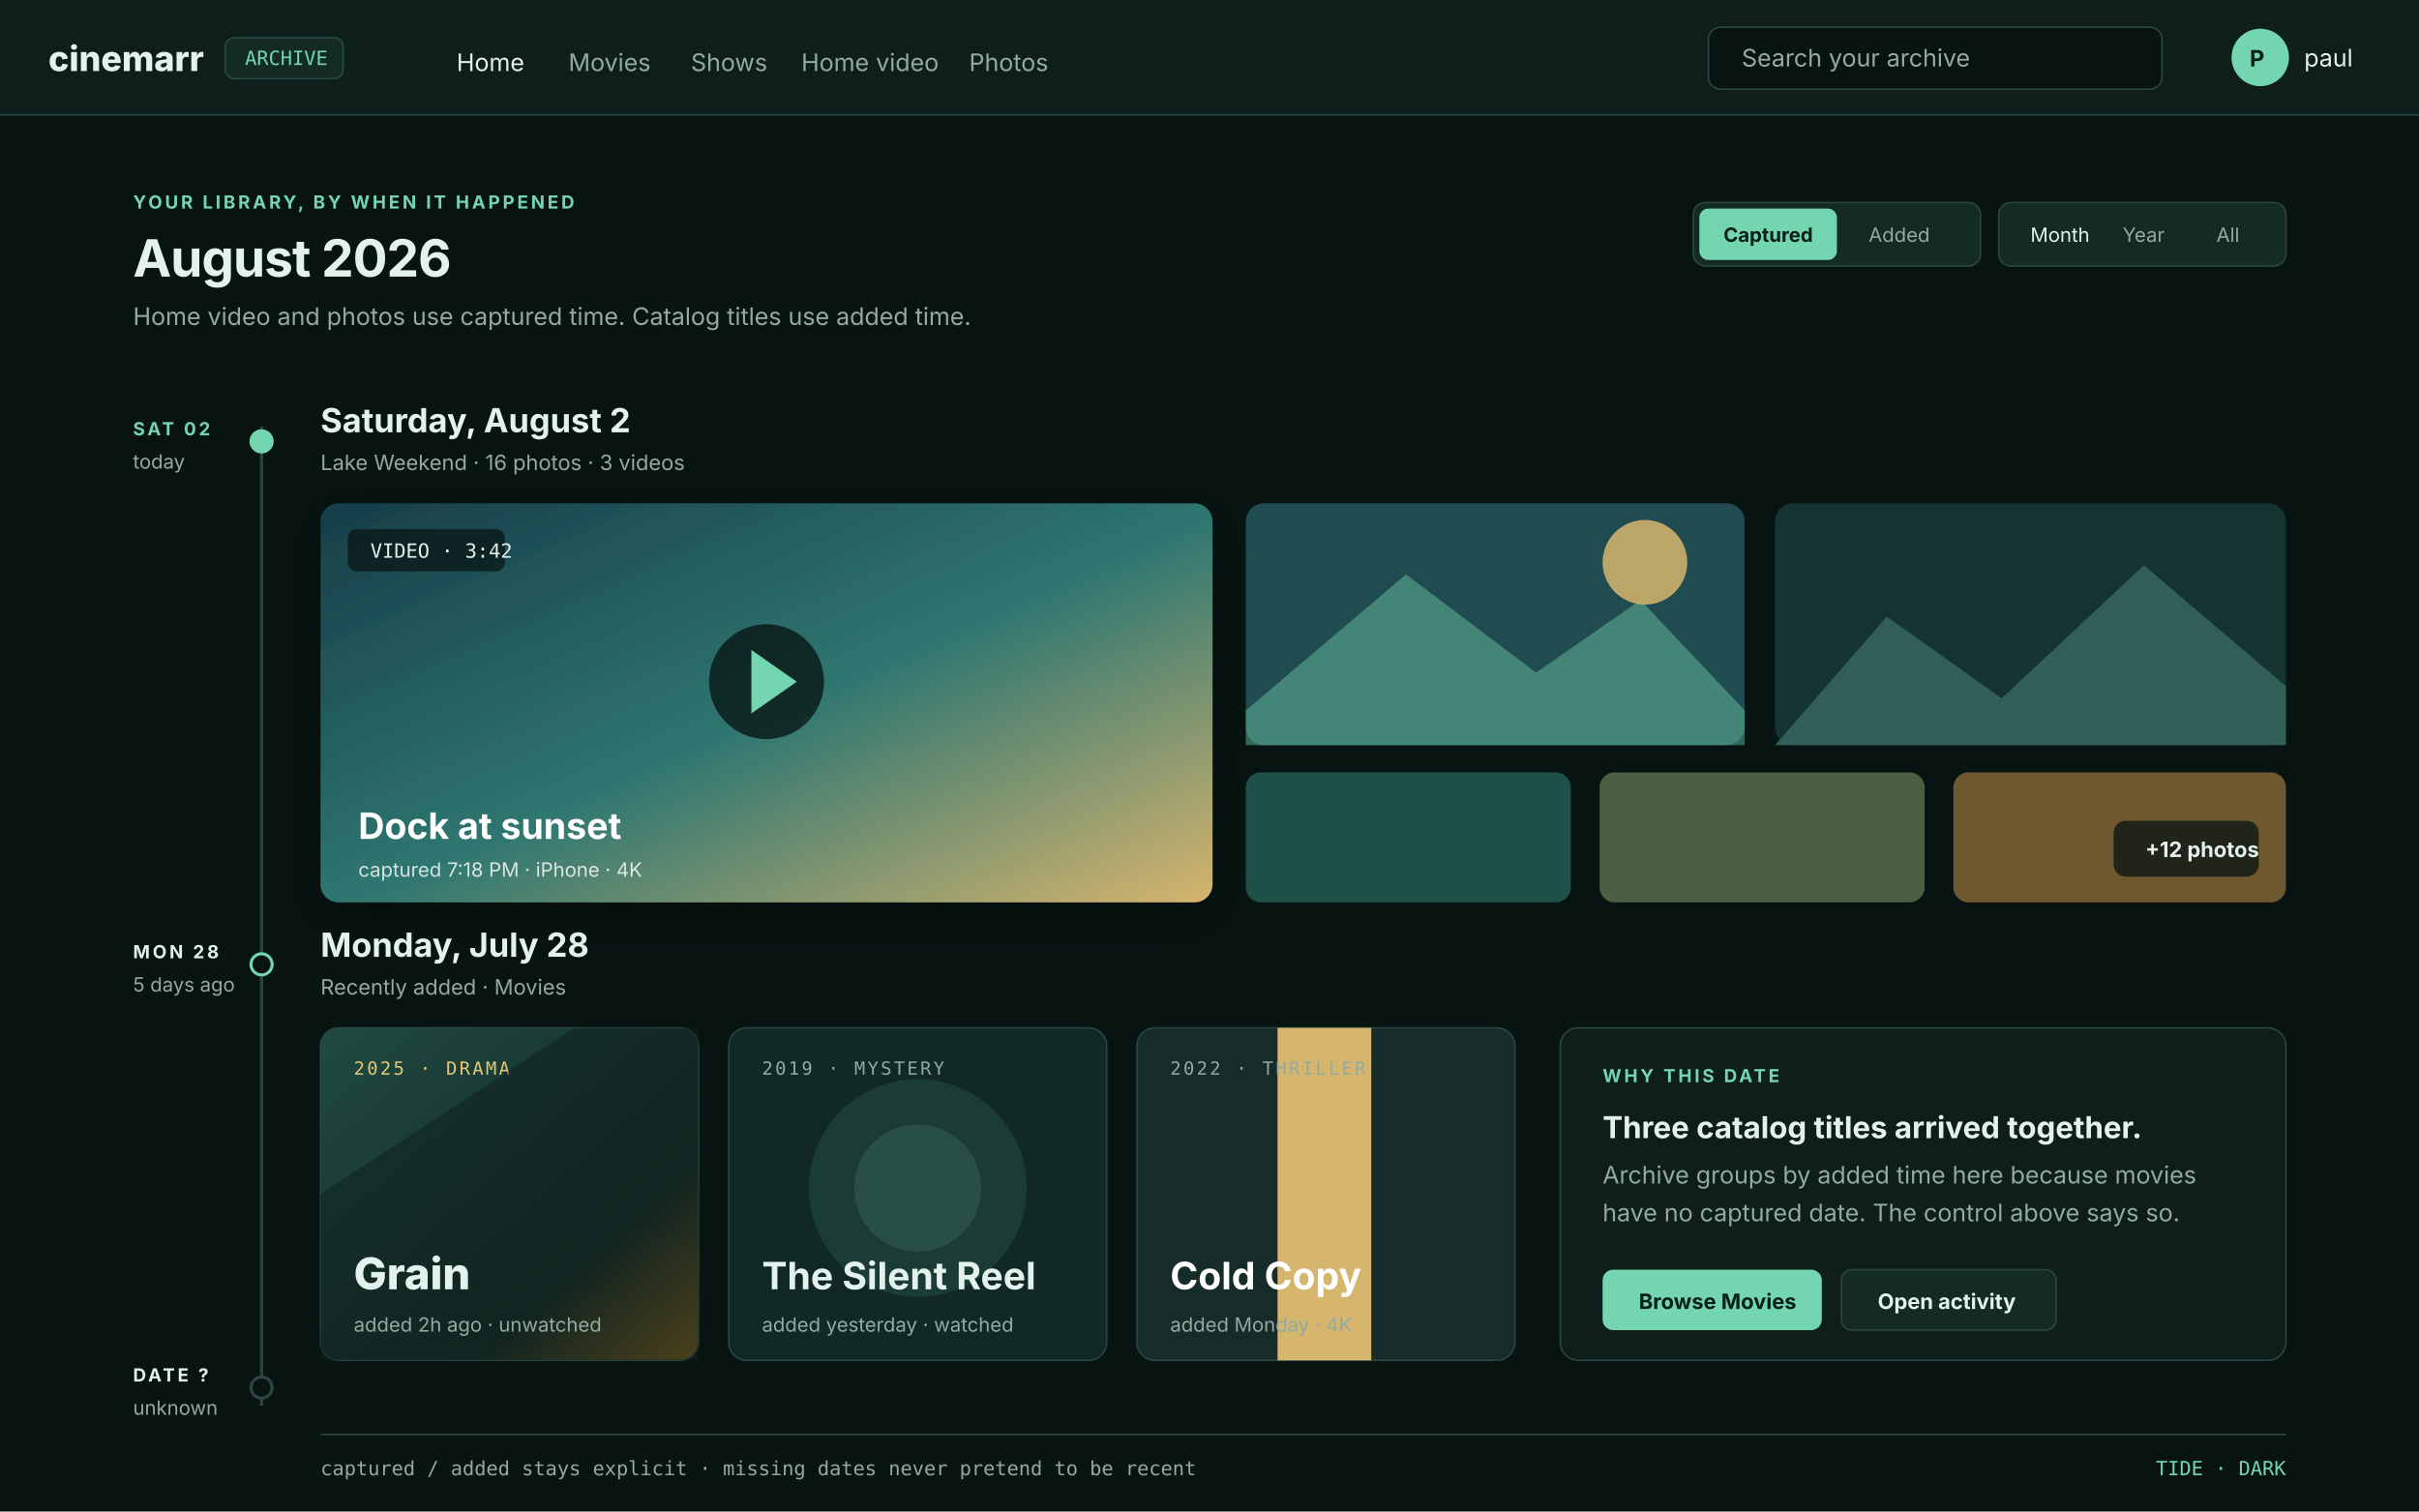
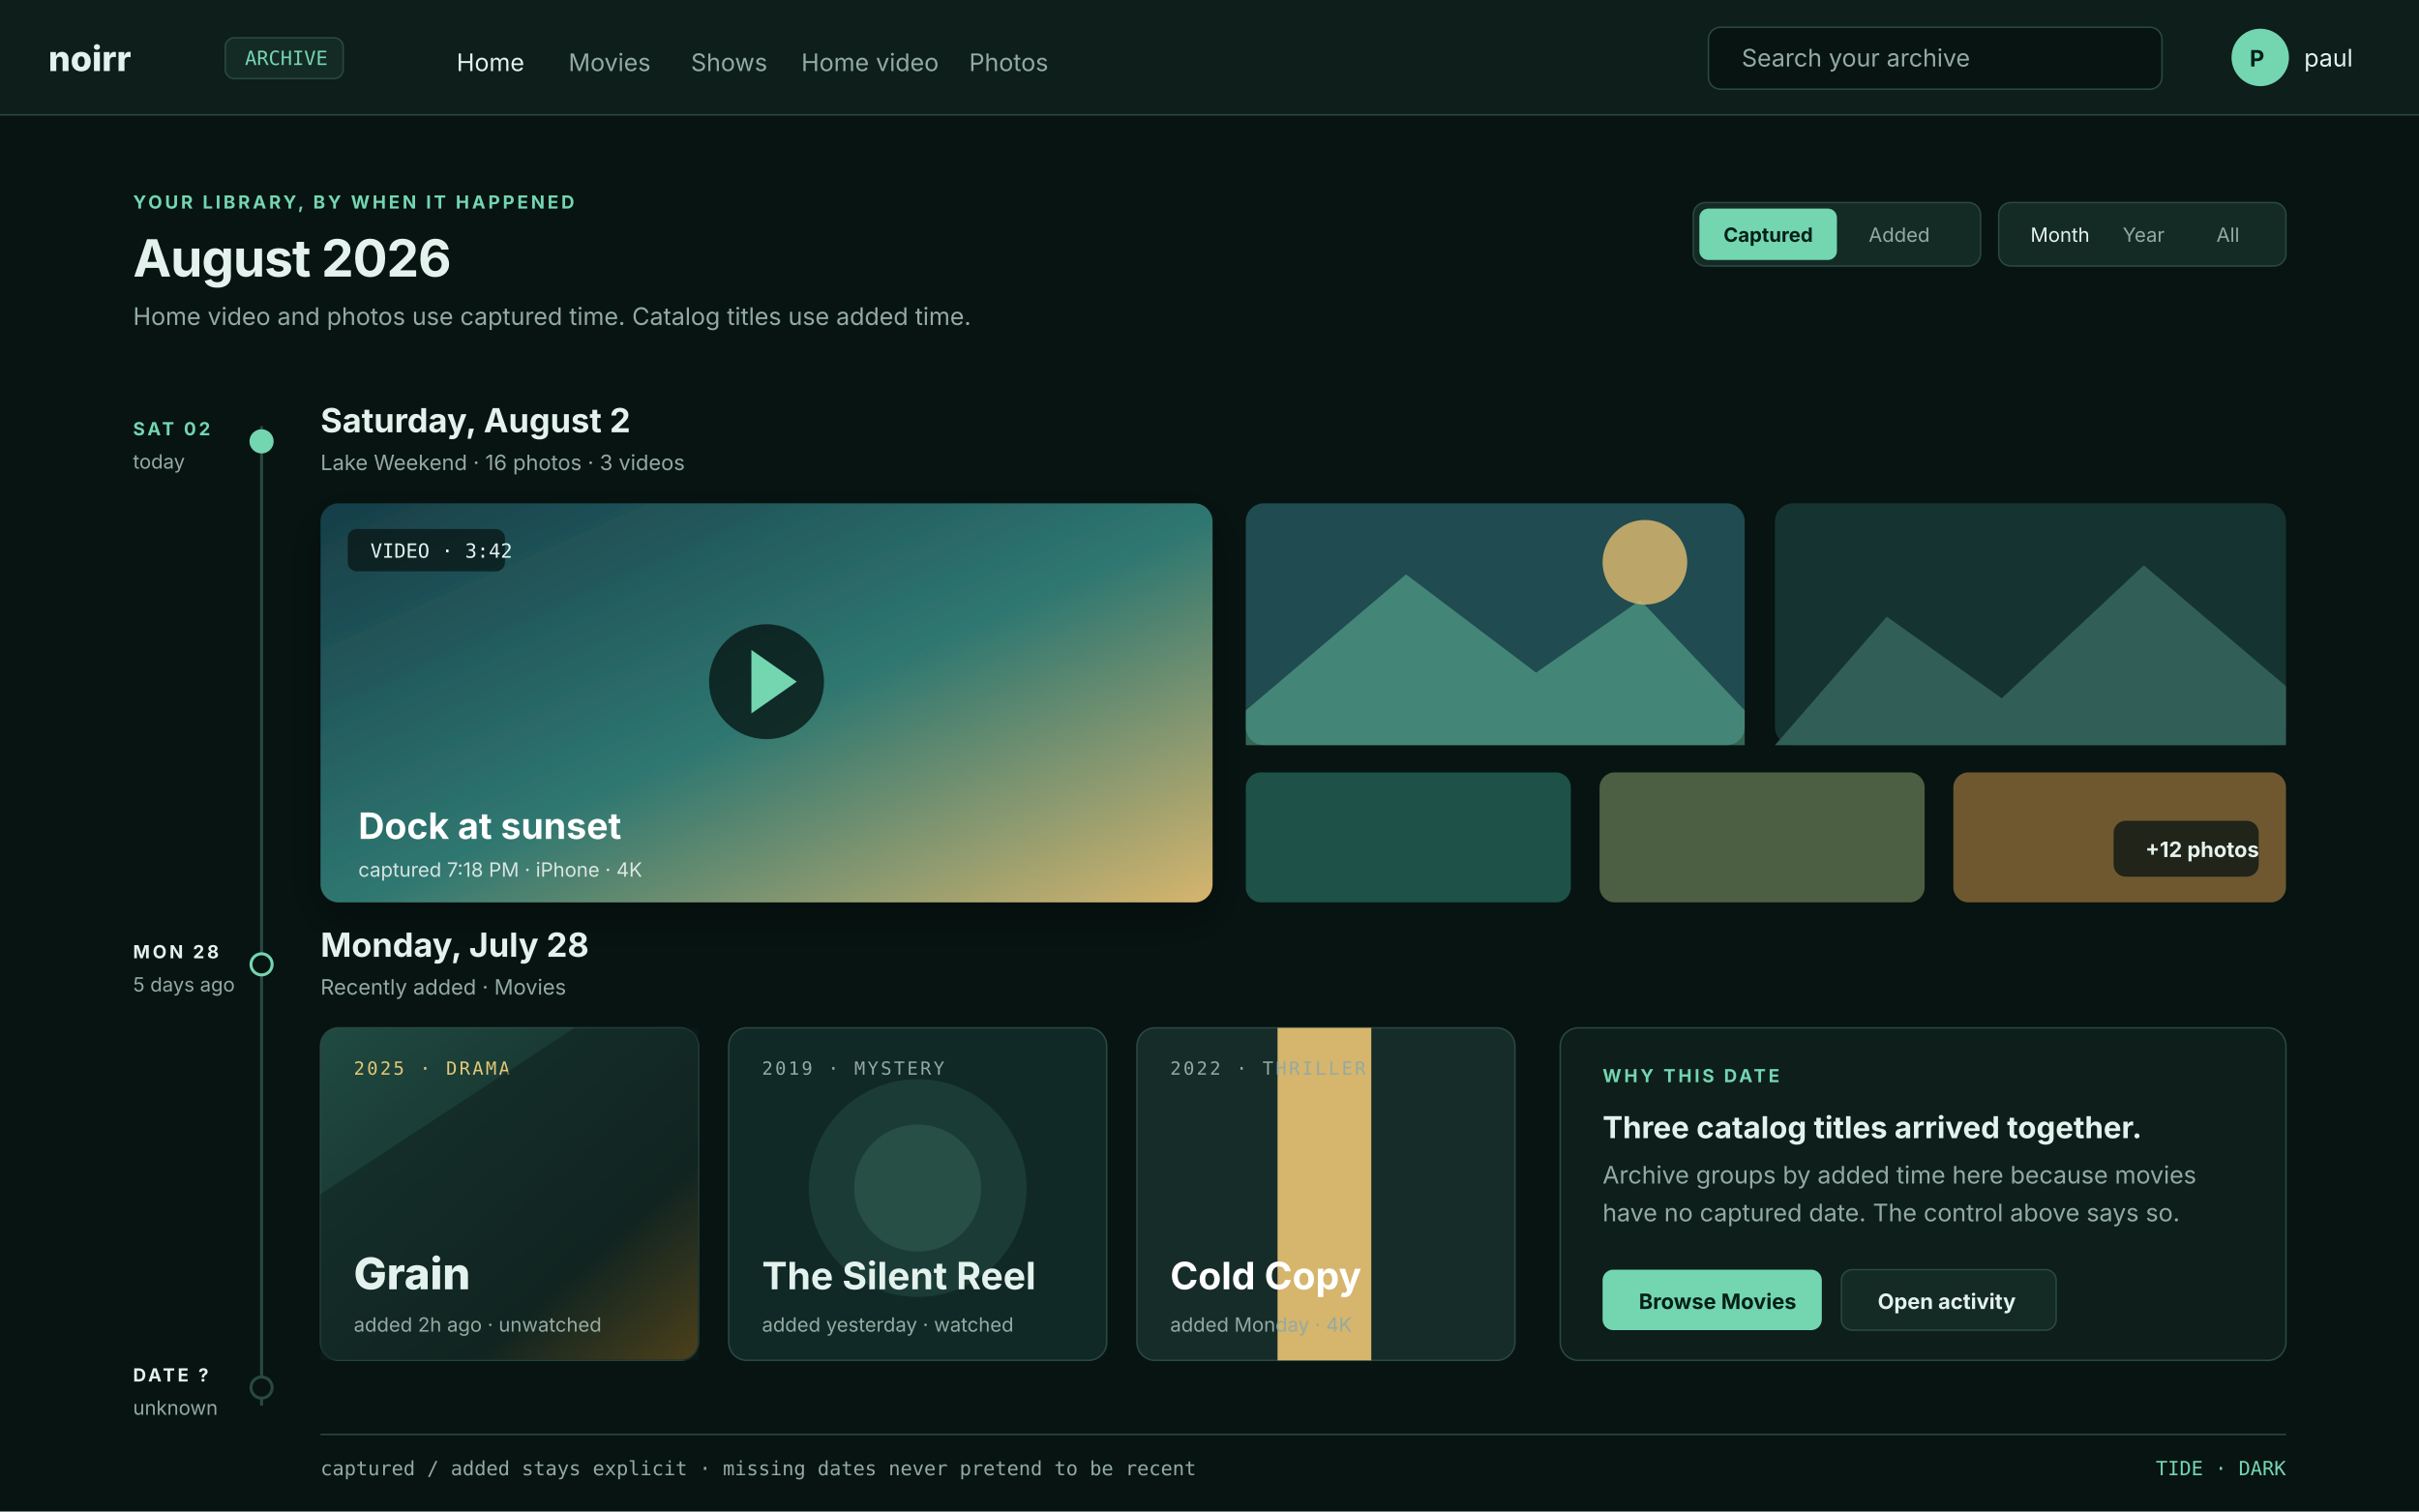
<svg xmlns="http://www.w3.org/2000/svg" width="1600" height="1000" viewBox="0 0 1600 1000" role="img" aria-label="Archive chronological mixed-media layout in the Tide dark theme">
  <defs>
    <linearGradient id="lake" x1="0" y1="0" x2="1" y2="1">
      <stop offset="0" stop-color="#173d47" />
      <stop offset="0.52" stop-color="#2f7771" />
      <stop offset="1" stop-color="#d6b56d" />
    </linearGradient>
    <linearGradient id="road" x1="0" y1="0" x2="0" y2="1">
      <stop offset="0" stop-color="#315c62" />
      <stop offset="1" stop-color="#102422" />
    </linearGradient>
    <linearGradient id="poster" x1="0" y1="0" x2="1" y2="1">
      <stop offset="0" stop-color="#1f4a42" />
      <stop offset="0.7" stop-color="#142a25" />
      <stop offset="1" stop-color="#8a631a" />
    </linearGradient>
    <filter id="shadow" x="-20%" y="-20%" width="140%" height="140%">
      <feDropShadow dx="0" dy="10" stdDeviation="14" flood-color="#000" flood-opacity="0.32" />
    </filter>
    <style>
      .ui{font-family:Inter,system-ui,-apple-system,"Segoe UI",sans-serif}
      .mono{font-family:"SFMono-Regular",Menlo,Consolas,monospace}
      .text{fill:#e4f2ed}.muted{fill:#93aaa2}.accent{fill:#73d6b1}
      .small{font-size:13px}.meta{font-size:14px}.body{font-size:16px}
      .label{font-size:12px;font-weight:700;letter-spacing:1.8px}
      .title{font-size:34px;font-weight:730;letter-spacing:-0.6px}
      .group{font-size:22px;font-weight:700}
    </style>
  </defs>
  <rect width="1600" height="1000" fill="#071412" />
  <rect width="1600" height="76" fill="#0d1e1b" />
  <line x1="0" y1="76" x2="1600" y2="76" stroke="#2a4841" />
  <g class="ui">
-     <text x="32" y="47" class="text" font-size="23" font-weight="760">cinemarr</text>
+     <text x="32" y="47" class="text" font-size="23" font-weight="760">noirr</text>
    <rect x="149" y="25" width="78" height="27" rx="6" fill="#142a25" stroke="#2a4841" />
    <text x="162" y="43" class="mono accent small">ARCHIVE</text>
    <text x="302" y="47" class="text body">Home</text>
    <text x="376" y="47" class="muted body">Movies</text>
    <text x="457" y="47" class="muted body">Shows</text>
    <text x="530" y="47" class="muted body">Home video</text>
    <text x="641" y="47" class="muted body">Photos</text>
    <rect x="1130" y="18" width="300" height="41" rx="8" fill="#071412" stroke="#2a4841" />
    <text x="1152" y="44" class="muted body">Search your archive</text>
    <circle cx="1495" cy="38" r="19" fill="#73d6b1" />
    <text x="1488" y="44" fill="#052019" font-size="15" font-weight="750">P</text>
    <text x="1524" y="44" class="text body">paul</text>
    <text x="88" y="138" class="accent label">YOUR LIBRARY, BY WHEN IT HAPPENED</text>
    <text x="88" y="183" class="title text">August 2026</text>
    <text x="88" y="215" class="muted body">Home video and photos use captured time. Catalog titles use added time.</text>
    <rect x="1120" y="134" width="190" height="42" rx="8" fill="#142a25" stroke="#2a4841" />
    <rect x="1124" y="138" width="91" height="34" rx="6" fill="#73d6b1" />
    <text x="1140" y="160" fill="#052019" class="small" font-weight="750">Captured</text>
    <text x="1236" y="160" class="muted small">Added</text>
    <rect x="1322" y="134" width="190" height="42" rx="8" fill="#142a25" stroke="#2a4841" />
    <text x="1343" y="160" class="text small">Month</text>
    <text x="1404" y="160" class="muted small">Year</text>
    <text x="1466" y="160" class="muted small">All</text>
    <line x1="173" y1="282" x2="173" y2="930" stroke="#2a4841" stroke-width="2" />
    <circle cx="173" cy="292" r="8" fill="#73d6b1" />
    <circle cx="173" cy="638" r="7" fill="#071412" stroke="#73d6b1" stroke-width="2" />
    <circle cx="173" cy="918" r="7" fill="#071412" stroke="#2a4841" stroke-width="2" />
    <text x="88" y="288" class="accent label">SAT 02</text>
    <text x="88" y="310" class="muted small">today</text>
    <text x="88" y="634" class="text label">MON 28</text>
    <text x="88" y="656" class="muted small">5 days ago</text>
    <text x="88" y="914" class="text label">DATE ?</text>
    <text x="88" y="936" class="muted small">unknown</text>
    <text x="212" y="286" class="group text">Saturday, August 2</text>
    <text x="212" y="311" class="muted meta">Lake Weekend · 16 photos · 3 videos</text>
    <g filter="url(#shadow)">
      <rect x="212" y="333" width="590" height="264" rx="12" fill="url(#lake)" />
    </g>
    <circle cx="507" cy="451" r="38" fill="#071412" opacity="0.78" />
    <path d="M497 430 L497 472 L527 451 Z" fill="#73d6b1" />
    <rect x="230" y="350" width="104" height="28" rx="6" fill="#071412" opacity="0.72" />
    <text x="245" y="369" class="mono text small">VIDEO · 3:42</text>
    <text x="237" y="555" fill="#fff" font-size="24" font-weight="720">Dock at sunset</text>
    <text x="237" y="580" fill="#fff" opacity="0.8" class="small">captured 7:18 PM · iPhone · 4K</text>
    <rect x="824" y="333" width="330" height="160" rx="12" fill="#204b50" />
    <path d="M824 470 L930 380 L1016 445 L1085 397 L1154 470 L1154 493 L824 493 Z" fill="#73d6b1" opacity="0.42" />
    <circle cx="1088" cy="372" r="28" fill="#d6b56d" opacity="0.85" />
    <rect x="1174" y="333" width="338" height="160" rx="12" fill="#153431" />
    <path d="M1174 493 L1248 408 L1324 462 L1418 374 L1512 454 L1512 493 Z" fill="#315f57" />
    <rect x="824" y="511" width="215" height="86" rx="10" fill="#1e5148" />
    <rect x="1058" y="511" width="215" height="86" rx="10" fill="#4c5f42" />
    <rect x="1292" y="511" width="220" height="86" rx="10" fill="#6f5830" />
    <rect x="1398" y="543" width="96" height="37" rx="8" fill="#071412" opacity="0.76" />
    <text x="1419" y="567" class="text" font-size="14" font-weight="700">+12 photos</text>
    <text x="212" y="633" class="group text">Monday, July 28</text>
    <text x="212" y="658" class="muted meta">Recently added · Movies</text>
    <rect x="212" y="680" width="250" height="220" rx="12" fill="url(#poster)" stroke="#2a4841" />
    <text x="234" y="711" class="mono" fill="#e5c875" font-size="12" letter-spacing="1.5">2025 · DRAMA</text>
    <path d="M212 900 L212 790 L380 680 L462 680 L462 900 Z" fill="#0d1e1b" opacity="0.5" />
    <text x="234" y="853" class="text" font-size="29" font-weight="760">Grain</text>
    <text x="234" y="881" class="muted small">added 2h ago · unwatched</text>
    <rect x="482" y="680" width="250" height="220" rx="12" fill="#102927" stroke="#2a4841" />
    <circle cx="607" cy="786" r="72" fill="#73d6b1" opacity="0.11" />
    <circle cx="607" cy="786" r="42" fill="#73d6b1" opacity="0.13" />
    <text x="504" y="711" class="mono muted" font-size="12" letter-spacing="1.5">2019 · MYSTERY</text>
    <text x="504" y="853" class="text" font-size="25" font-weight="720">The Silent Reel</text>
    <text x="504" y="881" class="muted small">added yesterday · watched</text>
    <rect x="752" y="680" width="250" height="220" rx="12" fill="#162c29" stroke="#2a4841" />
    <rect x="845" y="680" width="62" height="220" fill="#d6b56d" />
    <text x="774" y="711" class="mono muted" font-size="12" letter-spacing="1.5">2022 · THRILLER</text>
    <text x="774" y="853" fill="#fff" font-size="25" font-weight="720">Cold Copy</text>
    <text x="774" y="881" class="muted small">added Monday · 4K</text>
    <rect x="1032" y="680" width="480" height="220" rx="12" fill="#0d1e1b" stroke="#2a4841" />
    <text x="1060" y="716" class="accent label">WHY THIS DATE</text>
    <text x="1060" y="753" class="text" font-size="20" font-weight="680">Three catalog titles arrived together.</text>
    <text x="1060" y="783" class="muted body">Archive groups by added time here because movies</text>
    <text x="1060" y="808" class="muted body">have no captured date. The control above says so.</text>
    <rect x="1060" y="840" width="145" height="40" rx="7" fill="#73d6b1" />
    <text x="1084" y="866" fill="#052019" font-size="14" font-weight="750">Browse Movies</text>
    <rect x="1218" y="840" width="142" height="40" rx="7" fill="#142a25" stroke="#2a4841" />
    <text x="1242" y="866" class="text" font-size="14" font-weight="650">Open activity</text>
    <line x1="212" y1="949" x2="1512" y2="949" stroke="#2a4841" />
    <text x="212" y="976" class="mono muted small">captured / added stays explicit · missing dates never pretend to be recent</text>
    <text x="1512" y="976" class="mono accent small" text-anchor="end">TIDE · DARK</text>
  </g>
</svg>
